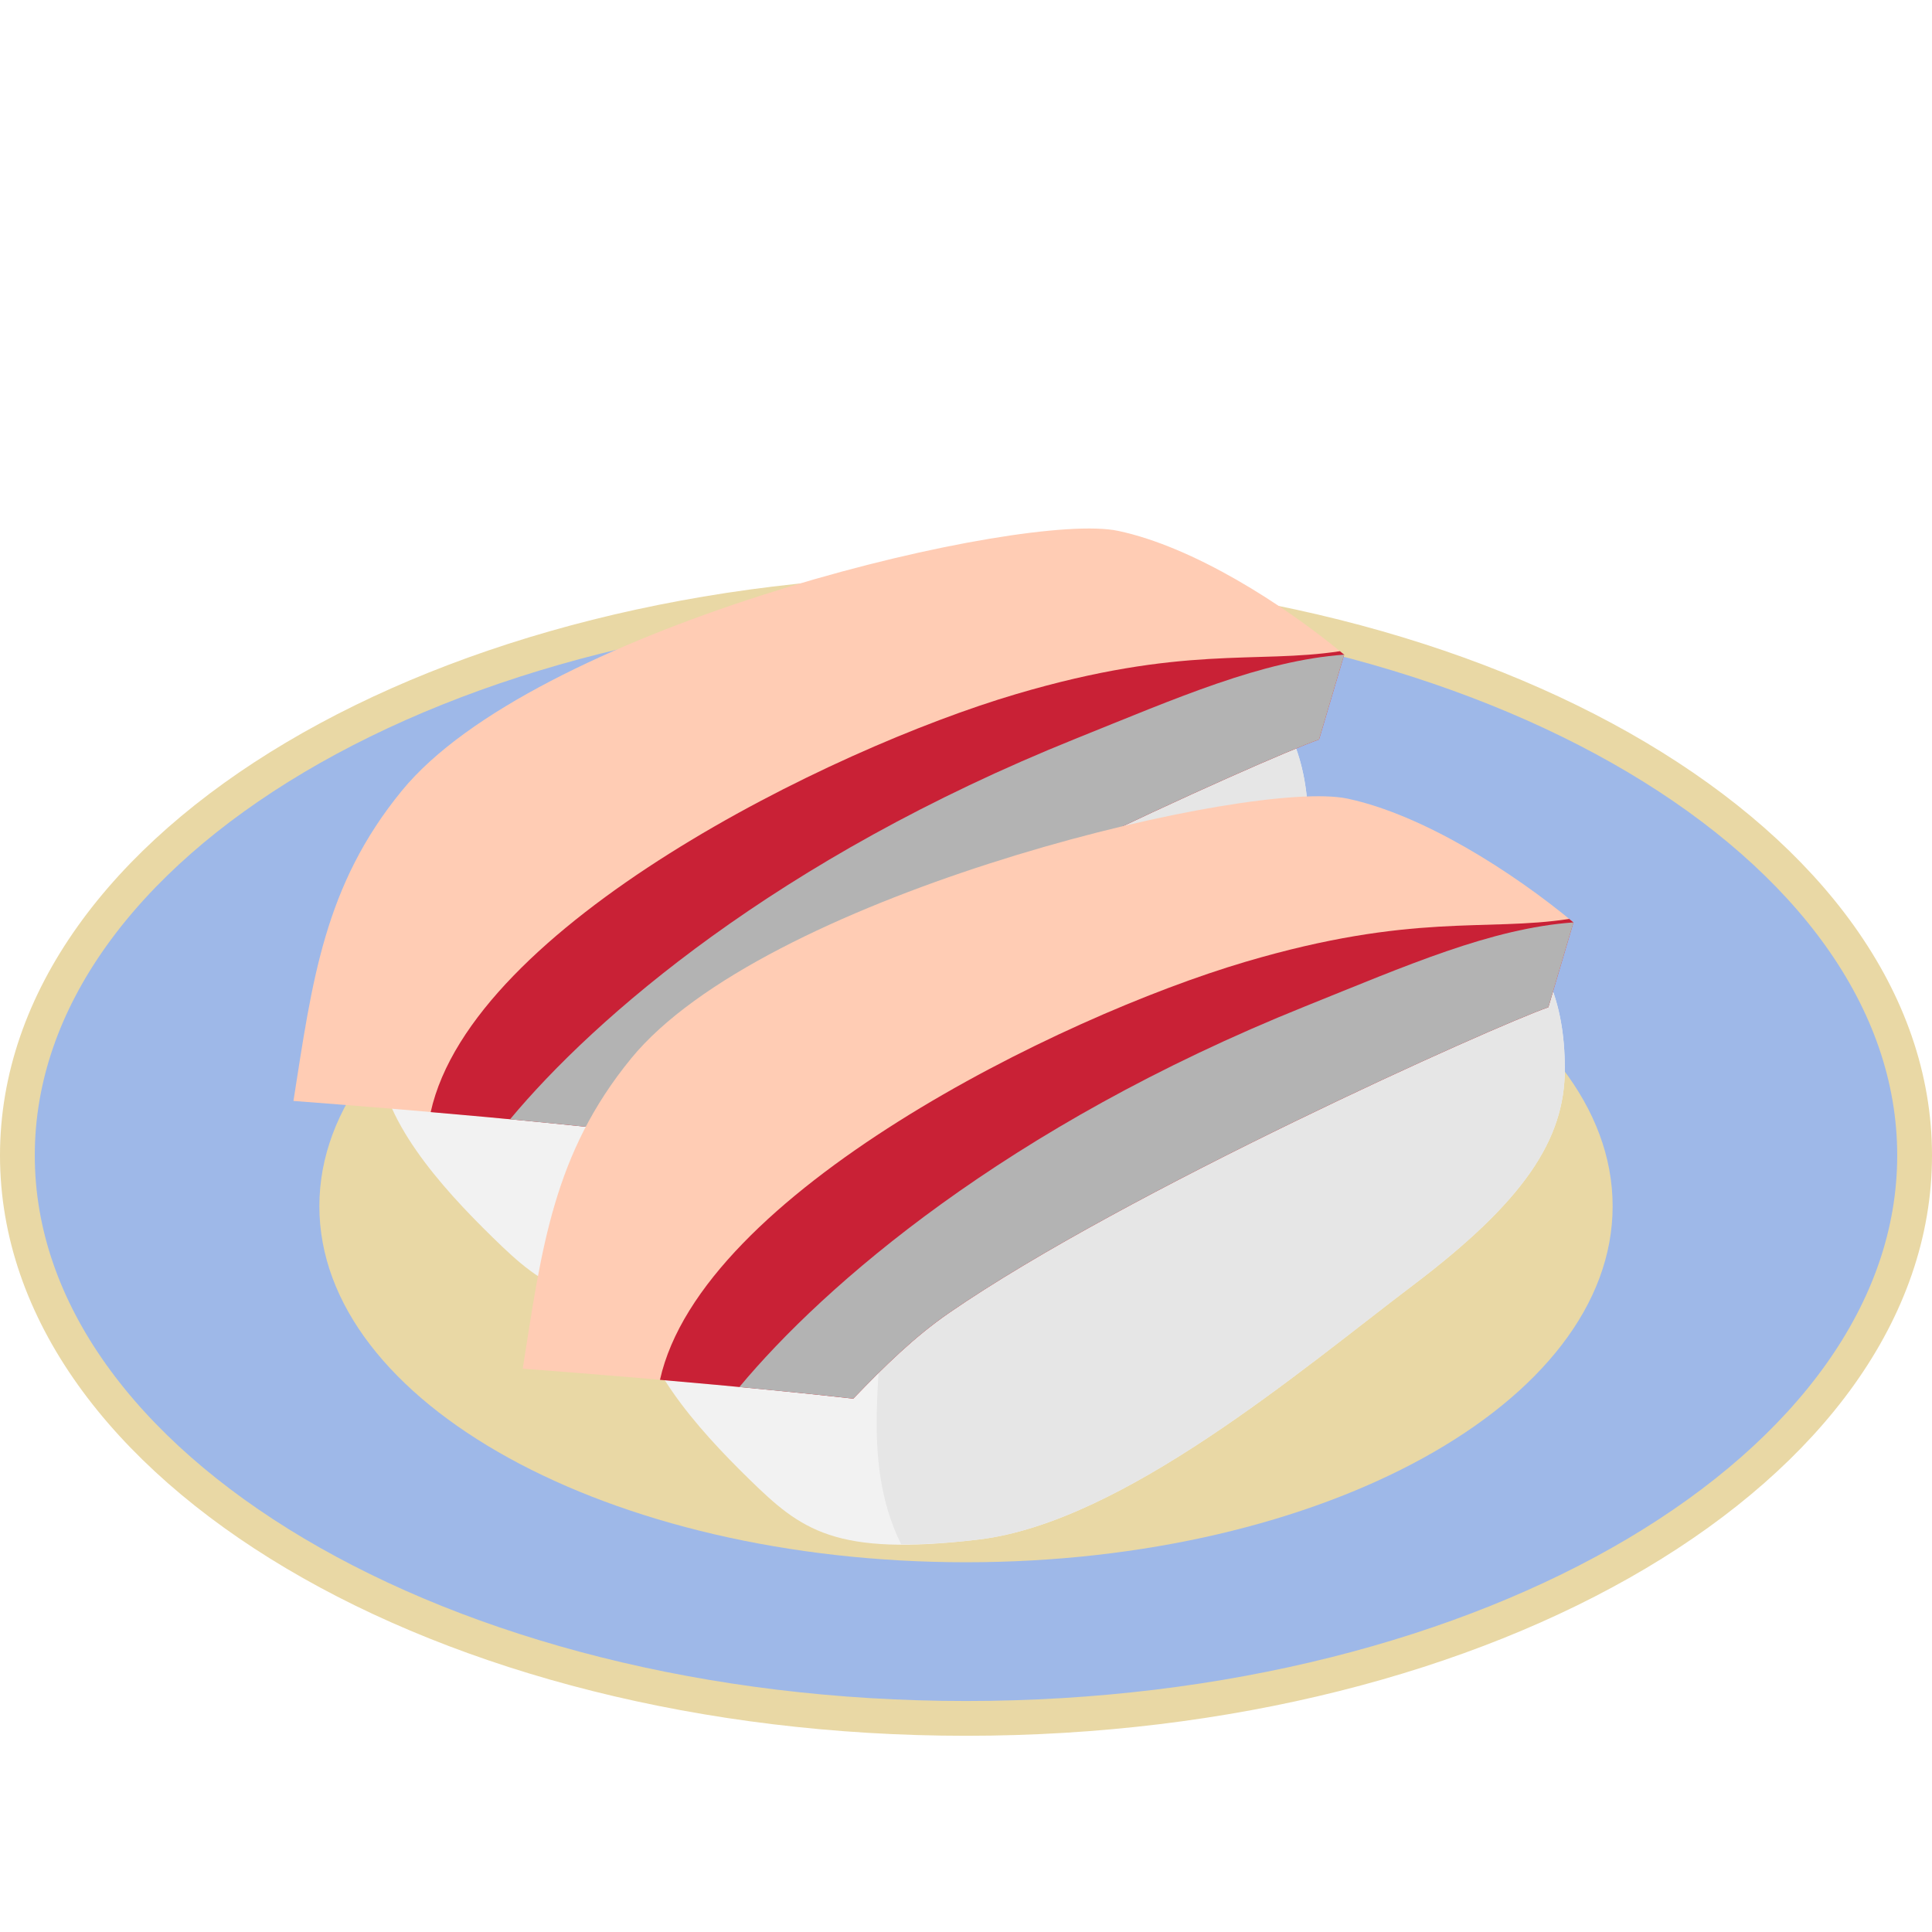
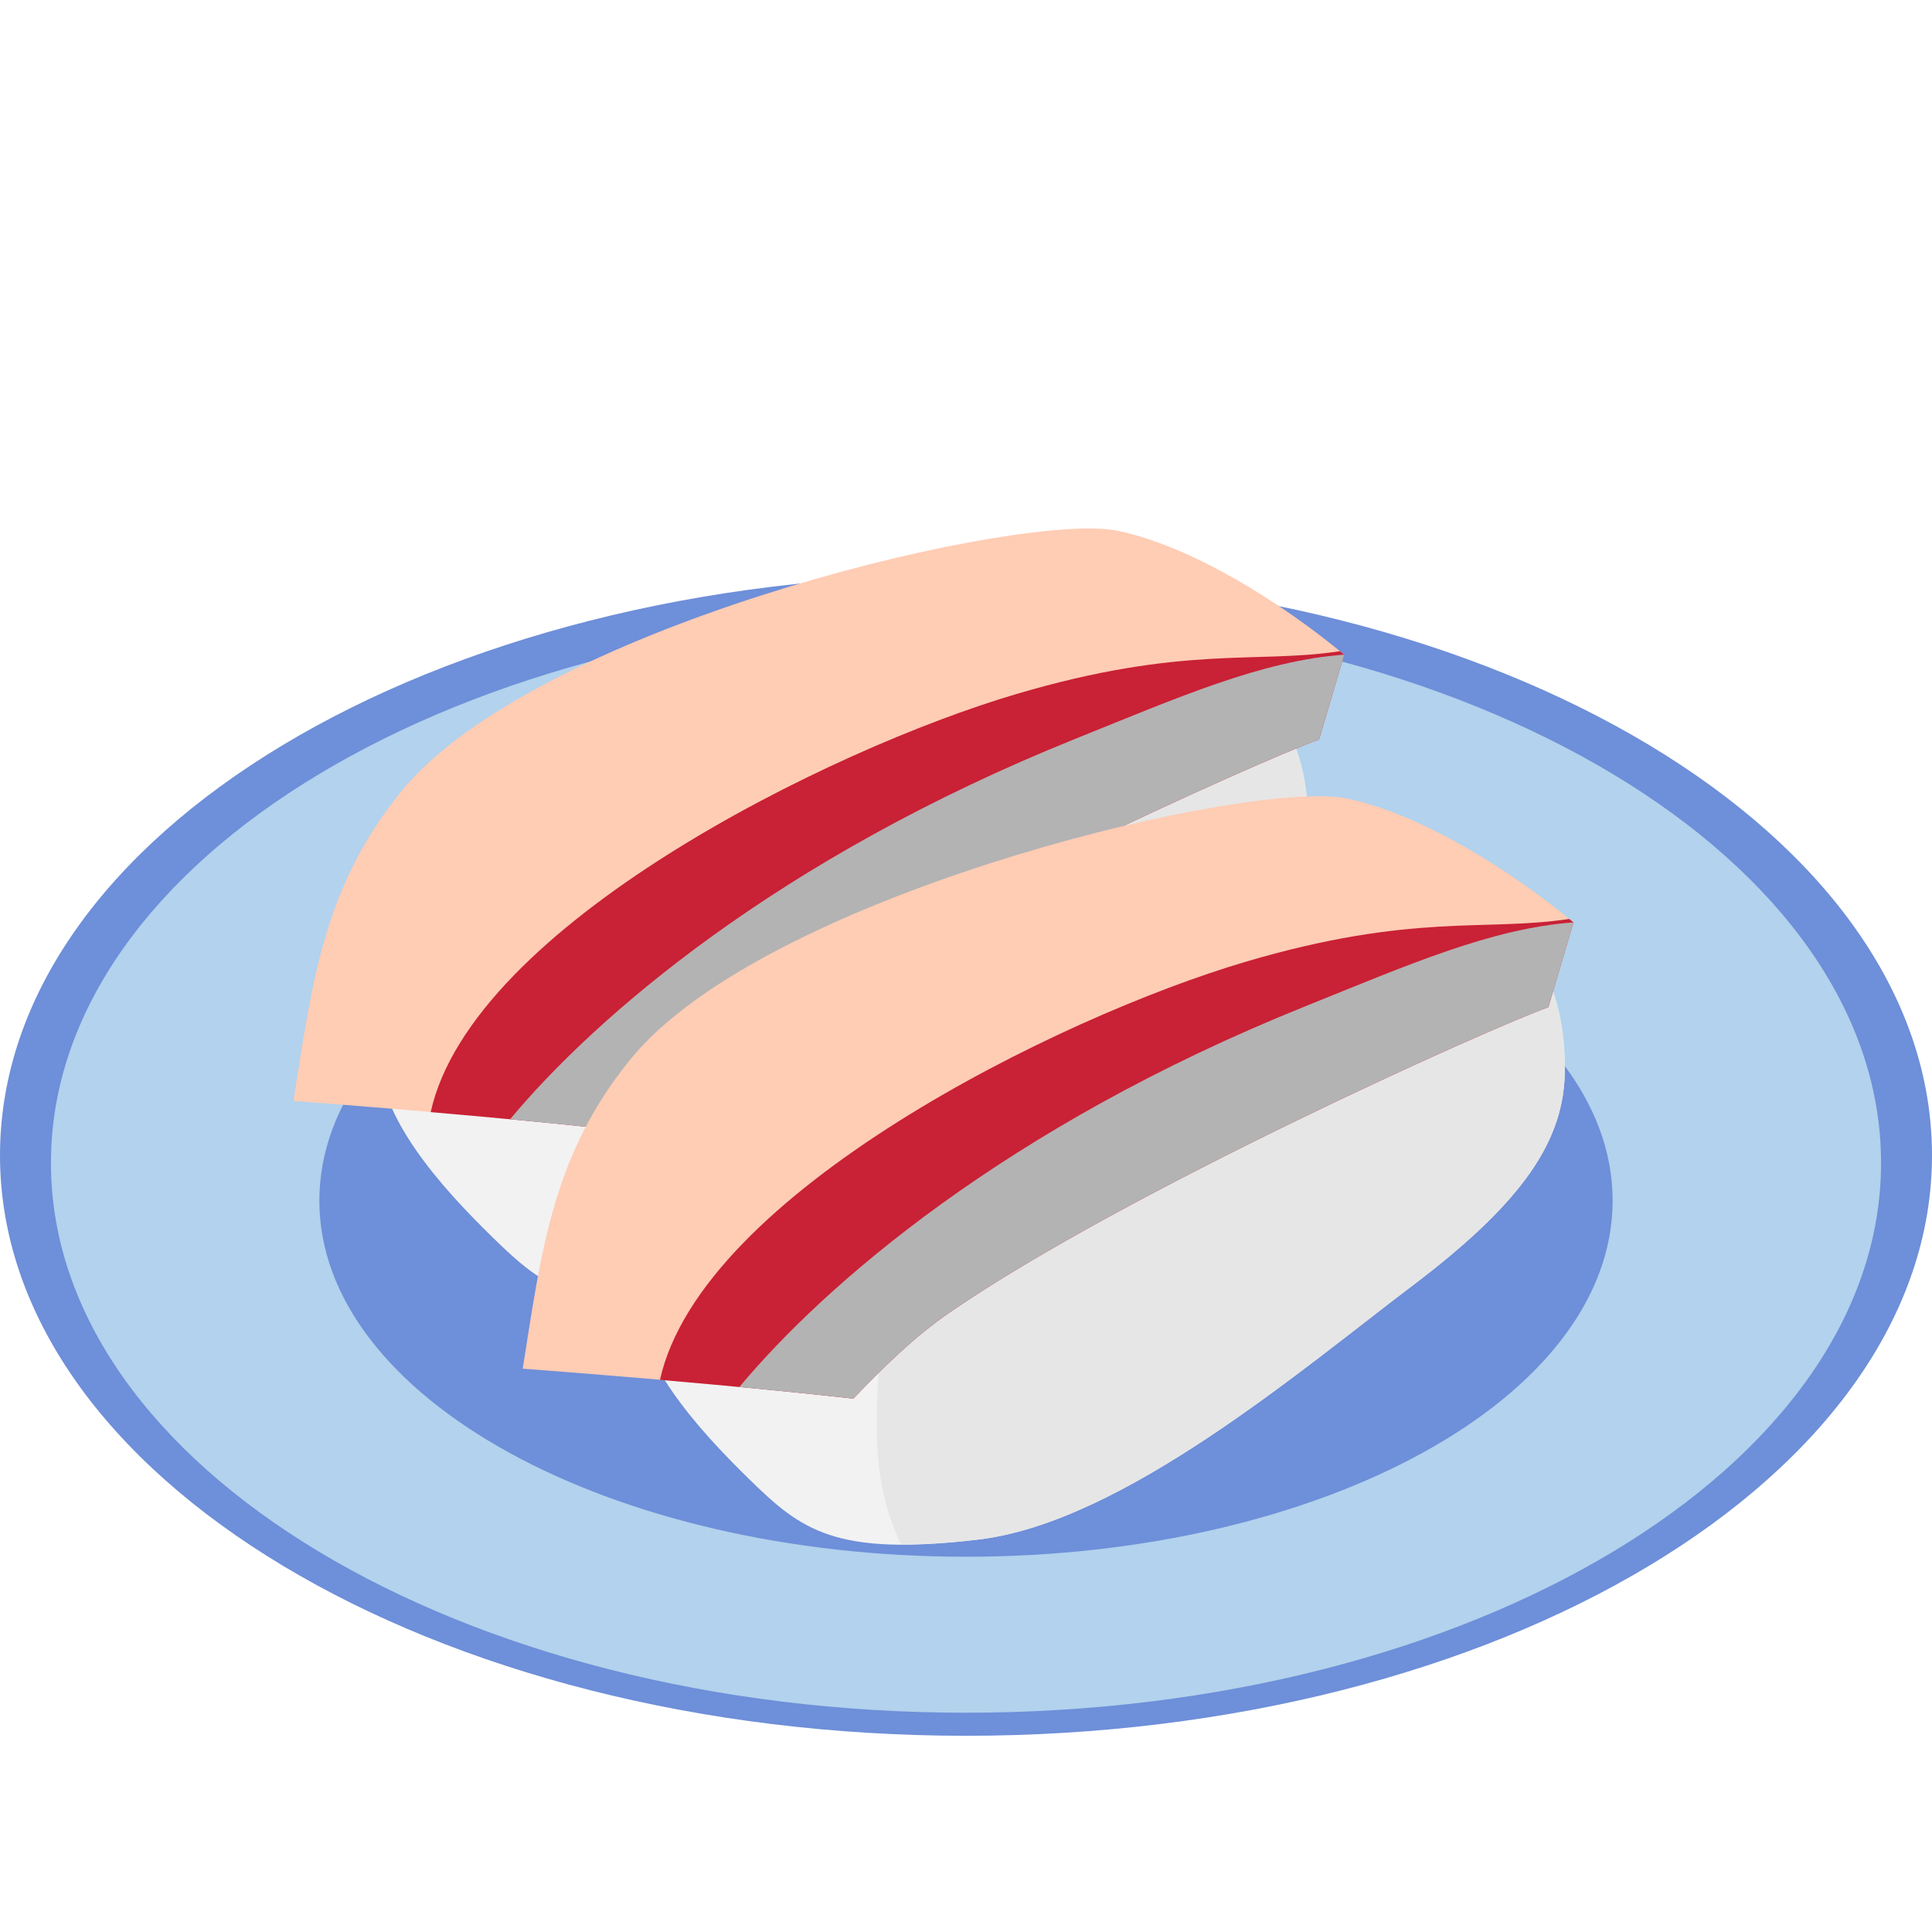
<svg xmlns="http://www.w3.org/2000/svg" viewBox="0 0 512 512" xml:space="preserve" version="1.1" id="svg2" width="512" height="512">
  <defs id="defs6">
    <clipPath id="clipPath16" clipPathUnits="userSpaceOnUse">
      <path id="path18" d="M 0,36 H 36 V 0 H 0 Z" />
    </clipPath>
    <clipPath id="clipPath28" clipPathUnits="userSpaceOnUse">
      <path id="path30" d="M 2.442,20.978 C 2.264,20.911 2.11,20.797 1.995,20.646 v 0 C 0.755,19.012 -0.619,12.529 3,9 V 9 C 6.557,5.532 9.822,4.696 11.777,4.505 v 0 C 11.81,4.502 11.885,4.498 11.918,4.498 v 0 c 2.458,0 18.332,10.761 19.524,13.235 v 0 c 1.371,2.842 1.281,8.399 -1.98,10.298 v 0 c -0.395,0.23 -0.914,0.337 -1.633,0.337 v 0 c -5.581,0 -24.582,-7.088 -25.387,-7.39" />
    </clipPath>
    <clipPath id="clipPath40" clipPathUnits="userSpaceOnUse">
      <path id="path42" d="M 0,36 H 36 V 0 H 0 Z" />
    </clipPath>
    <clipPath id="clipPath16-3" clipPathUnits="userSpaceOnUse">
      <path id="path18-6" d="M 0,36 H 36 V 0 H 0 Z" />
    </clipPath>
    <clipPath id="clipPath28-7" clipPathUnits="userSpaceOnUse">
      <path id="path30-5" d="M 2.442,20.978 C 2.264,20.911 2.11,20.797 1.995,20.646 v 0 C 0.755,19.012 -0.619,12.529 3,9 V 9 C 6.557,5.532 9.822,4.696 11.777,4.505 v 0 C 11.81,4.502 11.885,4.498 11.918,4.498 v 0 c 2.458,0 18.332,10.761 19.524,13.235 v 0 c 1.371,2.842 1.281,8.399 -1.98,10.298 v 0 c -0.395,0.23 -0.914,0.337 -1.633,0.337 v 0 c -5.581,0 -24.582,-7.088 -25.387,-7.39" />
    </clipPath>
    <clipPath id="clipPath16-9" clipPathUnits="userSpaceOnUse">
      <path id="path18-3" d="M 0,36 H 36 V 0 H 0 Z" />
    </clipPath>
    <clipPath id="clipPath28-6" clipPathUnits="userSpaceOnUse">
      <path id="path30-0" d="M 2.442,20.978 C 2.264,20.911 2.11,20.797 1.995,20.646 v 0 C 0.755,19.012 -0.619,12.529 3,9 V 9 C 6.557,5.532 9.822,4.696 11.777,4.505 v 0 C 11.81,4.502 11.885,4.498 11.918,4.498 v 0 c 2.458,0 18.332,10.761 19.524,13.235 v 0 c 1.371,2.842 1.281,8.399 -1.98,10.298 v 0 c -0.395,0.23 -0.914,0.337 -1.633,0.337 v 0 c -5.581,0 -24.582,-7.088 -25.387,-7.39" />
    </clipPath>
    <clipPath id="clipPath16-9-3" clipPathUnits="userSpaceOnUse">
      <path id="path18-3-6" d="M 0,36 H 36 V 0 H 0 Z" />
    </clipPath>
    <clipPath id="clipPath28-6-7" clipPathUnits="userSpaceOnUse">
      <path id="path30-0-5" d="M 2.442,20.978 C 2.264,20.911 2.11,20.797 1.995,20.646 v 0 C 0.755,19.012 -0.619,12.529 3,9 V 9 C 6.557,5.532 9.822,4.696 11.777,4.505 v 0 C 11.81,4.502 11.885,4.498 11.918,4.498 v 0 c 2.458,0 18.332,10.761 19.524,13.235 v 0 c 1.371,2.842 1.281,8.399 -1.98,10.298 v 0 c -0.395,0.23 -0.914,0.337 -1.633,0.337 v 0 c -5.581,0 -24.582,-7.088 -25.387,-7.39" />
    </clipPath>
    <clipPath id="clipPath16-9-7" clipPathUnits="userSpaceOnUse">
      <path id="path18-3-9" d="M 0,36 H 36 V 0 H 0 Z" />
    </clipPath>
    <clipPath id="clipPath28-6-2" clipPathUnits="userSpaceOnUse">
      <path id="path30-0-0" d="M 2.442,20.978 C 2.264,20.911 2.11,20.797 1.995,20.646 v 0 C 0.755,19.012 -0.619,12.529 3,9 V 9 C 6.557,5.532 9.822,4.696 11.777,4.505 v 0 C 11.81,4.502 11.885,4.498 11.918,4.498 v 0 c 2.458,0 18.332,10.761 19.524,13.235 v 0 c 1.371,2.842 1.281,8.399 -1.98,10.298 v 0 c -0.395,0.23 -0.914,0.337 -1.633,0.337 v 0 c -5.581,0 -24.582,-7.088 -25.387,-7.39" />
    </clipPath>
    <clipPath id="clipPath16-9-78" clipPathUnits="userSpaceOnUse">
      <path id="path18-3-4" d="M 0,36 H 36 V 0 H 0 Z" />
    </clipPath>
    <clipPath id="clipPath28-6-5" clipPathUnits="userSpaceOnUse">
      <path id="path30-0-03" d="M 2.442,20.978 C 2.264,20.911 2.11,20.797 1.995,20.646 v 0 C 0.755,19.012 -0.619,12.529 3,9 V 9 C 6.557,5.532 9.822,4.696 11.777,4.505 v 0 C 11.81,4.502 11.885,4.498 11.918,4.498 v 0 c 2.458,0 18.332,10.761 19.524,13.235 v 0 c 1.371,2.842 1.281,8.399 -1.98,10.298 v 0 c -0.395,0.23 -0.914,0.337 -1.633,0.337 v 0 c -5.581,0 -24.582,-7.088 -25.387,-7.39" />
    </clipPath>
    <clipPath id="clipPath16-9-7-6" clipPathUnits="userSpaceOnUse">
      <path id="path18-3-9-1" d="M 0,36 H 36 V 0 H 0 Z" />
    </clipPath>
    <clipPath id="clipPath28-6-2-0" clipPathUnits="userSpaceOnUse">
      <path id="path30-0-0-6" d="M 2.442,20.978 C 2.264,20.911 2.11,20.797 1.995,20.646 v 0 C 0.755,19.012 -0.619,12.529 3,9 V 9 C 6.557,5.532 9.822,4.696 11.777,4.505 v 0 C 11.81,4.502 11.885,4.498 11.918,4.498 v 0 c 2.458,0 18.332,10.761 19.524,13.235 v 0 c 1.371,2.842 1.281,8.399 -1.98,10.298 v 0 c -0.395,0.23 -0.914,0.337 -1.633,0.337 v 0 c -5.581,0 -24.582,-7.088 -25.387,-7.39" />
    </clipPath>
    <clipPath id="clipPath16-9-78-4" clipPathUnits="userSpaceOnUse">
      <path id="path18-3-4-9" d="M 0,36 H 36 V 0 H 0 Z" />
    </clipPath>
    <clipPath id="clipPath28-6-5-2" clipPathUnits="userSpaceOnUse">
      <path id="path30-0-03-0" d="M 2.442,20.978 C 2.264,20.911 2.11,20.797 1.995,20.646 v 0 C 0.755,19.012 -0.619,12.529 3,9 V 9 C 6.557,5.532 9.822,4.696 11.777,4.505 v 0 C 11.81,4.502 11.885,4.498 11.918,4.498 v 0 c 2.458,0 18.332,10.761 19.524,13.235 v 0 c 1.371,2.842 1.281,8.399 -1.98,10.298 v 0 c -0.395,0.23 -0.914,0.337 -1.633,0.337 v 0 c -5.581,0 -24.582,-7.088 -25.387,-7.39" />
    </clipPath>
    <clipPath id="clipPath16-9-1" clipPathUnits="userSpaceOnUse">
      <path id="path18-3-0" d="M 0,36 H 36 V 0 H 0 Z" />
    </clipPath>
    <clipPath id="clipPath28-6-3" clipPathUnits="userSpaceOnUse">
      <path id="path30-0-04" d="M 2.442,20.978 C 2.264,20.911 2.11,20.797 1.995,20.646 v 0 C 0.755,19.012 -0.619,12.529 3,9 V 9 C 6.557,5.532 9.822,4.696 11.777,4.505 v 0 C 11.81,4.502 11.885,4.498 11.918,4.498 v 0 c 2.458,0 18.332,10.761 19.524,13.235 v 0 c 1.371,2.842 1.281,8.399 -1.98,10.298 v 0 c -0.395,0.23 -0.914,0.337 -1.633,0.337 v 0 c -5.581,0 -24.582,-7.088 -25.387,-7.39" />
    </clipPath>
    <clipPath id="clipPath16-4" clipPathUnits="userSpaceOnUse">
      <path id="path18-4" d="M 0,36 H 36 V 0 H 0 Z" />
    </clipPath>
    <clipPath id="clipPath28-4" clipPathUnits="userSpaceOnUse">
      <path id="path30-7" d="M 2.442,20.978 C 2.264,20.911 2.11,20.797 1.995,20.646 v 0 C 0.755,19.012 -0.619,12.529 3,9 V 9 C 6.557,5.532 9.822,4.696 11.777,4.505 v 0 C 11.81,4.502 11.885,4.498 11.918,4.498 v 0 c 2.458,0 18.332,10.761 19.524,13.235 v 0 c 1.371,2.842 1.281,8.399 -1.98,10.298 v 0 c -0.395,0.23 -0.914,0.337 -1.633,0.337 v 0 c -5.581,0 -24.582,-7.088 -25.387,-7.39" />
    </clipPath>
+     <clipPath clipPathUnits="userSpaceOnUse" id="clipPath16-5">
+       <path d="M 0,36 H 36 V 0 H 0 Z" id="path18-62" />
+     </clipPath>
+     <clipPath clipPathUnits="userSpaceOnUse" id="clipPath28-9">
+       <path d="M 2.442,20.978 C 2.264,20.911 2.11,20.797 1.995,20.646 v 0 C 0.755,19.012 -0.619,12.529 3,9 V 9 C 6.557,5.532 9.822,4.696 11.777,4.505 v 0 C 11.81,4.502 11.885,4.498 11.918,4.498 v 0 c 2.458,0 18.332,10.761 19.524,13.235 v 0 c 1.371,2.842 1.281,8.399 -1.98,10.298 v 0 c -0.395,0.23 -0.914,0.337 -1.633,0.337 v 0 c -5.581,0 -24.582,-7.088 -25.387,-7.39" id="path30-1" />
+     </clipPath>
+     <clipPath clipPathUnits="userSpaceOnUse" id="clipPath40-2">
+       <path d="M 0,36 H 36 V 0 H 0 Z" id="path42-7" />
+     </clipPath>
+     <clipPath clipPathUnits="userSpaceOnUse" id="clipPath16-3-0">
+       <path d="M 0,36 H 36 V 0 H 0 Z" id="path18-6-9" />
+     </clipPath>
+     <clipPath clipPathUnits="userSpaceOnUse" id="clipPath28-7-3">
+       <path d="M 2.442,20.978 C 2.264,20.911 2.11,20.797 1.995,20.646 v 0 C 0.755,19.012 -0.619,12.529 3,9 V 9 C 6.557,5.532 9.822,4.696 11.777,4.505 v 0 C 11.81,4.502 11.885,4.498 11.918,4.498 v 0 c 2.458,0 18.332,10.761 19.524,13.235 v 0 c 1.371,2.842 1.281,8.399 -1.98,10.298 v 0 c -0.395,0.23 -0.914,0.337 -1.633,0.337 v 0 c -5.581,0 -24.582,-7.088 -25.387,-7.39" id="path30-5-6" />
+     </clipPath>
+     <clipPath clipPathUnits="userSpaceOnUse" id="clipPath16-9-0">
+       <path d="M 0,36 H 36 V 0 H 0 Z" id="path18-3-62" />
+     </clipPath>
+     <clipPath clipPathUnits="userSpaceOnUse" id="clipPath28-6-6">
+       <path d="M 2.442,20.978 C 2.264,20.911 2.11,20.797 1.995,20.646 v 0 C 0.755,19.012 -0.619,12.529 3,9 V 9 C 6.557,5.532 9.822,4.696 11.777,4.505 v 0 C 11.81,4.502 11.885,4.498 11.918,4.498 v 0 c 2.458,0 18.332,10.761 19.524,13.235 v 0 c 1.371,2.842 1.281,8.399 -1.98,10.298 v 0 c -0.395,0.23 -0.914,0.337 -1.633,0.337 v 0 c -5.581,0 -24.582,-7.088 -25.387,-7.39" id="path30-0-1" />
+     </clipPath>
+     <clipPath clipPathUnits="userSpaceOnUse" id="clipPath16-9-3-8">
+       <path d="M 0,36 H 36 V 0 H 0 Z" id="path18-3-6-7" />
+     </clipPath>
+     <clipPath clipPathUnits="userSpaceOnUse" id="clipPath28-6-7-9">
+       <path d="M 2.442,20.978 C 2.264,20.911 2.11,20.797 1.995,20.646 v 0 C 0.755,19.012 -0.619,12.529 3,9 V 9 C 6.557,5.532 9.822,4.696 11.777,4.505 v 0 C 11.81,4.502 11.885,4.498 11.918,4.498 v 0 c 2.458,0 18.332,10.761 19.524,13.235 v 0 c 1.371,2.842 1.281,8.399 -1.98,10.298 v 0 c -0.395,0.23 -0.914,0.337 -1.633,0.337 v 0 c -5.581,0 -24.582,-7.088 -25.387,-7.39" id="path30-0-5-2" />
+     </clipPath>
+     <clipPath clipPathUnits="userSpaceOnUse" id="clipPath16-9-7-0">
+       <path d="M 0,36 H 36 V 0 H 0 Z" id="path18-3-9-2" />
+     </clipPath>
+     <clipPath clipPathUnits="userSpaceOnUse" id="clipPath28-6-2-3">
+       <path d="M 2.442,20.978 C 2.264,20.911 2.11,20.797 1.995,20.646 v 0 C 0.755,19.012 -0.619,12.529 3,9 V 9 C 6.557,5.532 9.822,4.696 11.777,4.505 v 0 C 11.81,4.502 11.885,4.498 11.918,4.498 v 0 c 2.458,0 18.332,10.761 19.524,13.235 v 0 c 1.371,2.842 1.281,8.399 -1.98,10.298 v 0 c -0.395,0.23 -0.914,0.337 -1.633,0.337 v 0 c -5.581,0 -24.582,-7.088 -25.387,-7.39" id="path30-0-0-7" />
+     </clipPath>
+     <clipPath clipPathUnits="userSpaceOnUse" id="clipPath16-9-78-5">
+       <path d="M 0,36 H 36 V 0 H 0 Z" id="path18-3-4-92" />
+     </clipPath>
+     <clipPath clipPathUnits="userSpaceOnUse" id="clipPath28-6-5-28">
+       <path d="M 2.442,20.978 C 2.264,20.911 2.11,20.797 1.995,20.646 v 0 C 0.755,19.012 -0.619,12.529 3,9 V 9 C 6.557,5.532 9.822,4.696 11.777,4.505 v 0 C 11.81,4.502 11.885,4.498 11.918,4.498 v 0 c 2.458,0 18.332,10.761 19.524,13.235 v 0 c 1.371,2.842 1.281,8.399 -1.98,10.298 v 0 c -0.395,0.23 -0.914,0.337 -1.633,0.337 v 0 c -5.581,0 -24.582,-7.088 -25.387,-7.39" id="path30-0-03-9" />
+     </clipPath>
+     <clipPath clipPathUnits="userSpaceOnUse" id="clipPath16-9-7-6-7">
+       <path d="M 0,36 H 36 V 0 H 0 Z" id="path18-3-9-1-3" />
+     </clipPath>
+     <clipPath clipPathUnits="userSpaceOnUse" id="clipPath28-6-2-0-6">
+       <path d="M 2.442,20.978 C 2.264,20.911 2.11,20.797 1.995,20.646 v 0 C 0.755,19.012 -0.619,12.529 3,9 V 9 C 6.557,5.532 9.822,4.696 11.777,4.505 v 0 C 11.81,4.502 11.885,4.498 11.918,4.498 v 0 c 2.458,0 18.332,10.761 19.524,13.235 v 0 c 1.371,2.842 1.281,8.399 -1.98,10.298 v 0 c -0.395,0.23 -0.914,0.337 -1.633,0.337 v 0 c -5.581,0 -24.582,-7.088 -25.387,-7.39" id="path30-0-0-6-1" />
+     </clipPath>
+     <clipPath clipPathUnits="userSpaceOnUse" id="clipPath16-9-78-4-2">
+       <path d="M 0,36 H 36 V 0 H 0 Z" id="path18-3-4-9-9" />
+     </clipPath>
+     <clipPath clipPathUnits="userSpaceOnUse" id="clipPath28-6-5-2-3">
+       <path d="M 2.442,20.978 C 2.264,20.911 2.11,20.797 1.995,20.646 v 0 C 0.755,19.012 -0.619,12.529 3,9 V 9 C 6.557,5.532 9.822,4.696 11.777,4.505 v 0 C 11.81,4.502 11.885,4.498 11.918,4.498 v 0 c 2.458,0 18.332,10.761 19.524,13.235 v 0 c 1.371,2.842 1.281,8.399 -1.98,10.298 v 0 c -0.395,0.23 -0.914,0.337 -1.633,0.337 v 0 c -5.581,0 -24.582,-7.088 -25.387,-7.39" id="path30-0-03-0-1" />
+     </clipPath>
+     <clipPath clipPathUnits="userSpaceOnUse" id="clipPath16-9-1-9">
+       <path d="M 0,36 H 36 V 0 H 0 Z" id="path18-3-0-4" />
+     </clipPath>
+     <clipPath clipPathUnits="userSpaceOnUse" id="clipPath28-6-3-7">
+       <path d="M 2.442,20.978 C 2.264,20.911 2.11,20.797 1.995,20.646 v 0 C 0.755,19.012 -0.619,12.529 3,9 V 9 C 6.557,5.532 9.822,4.696 11.777,4.505 v 0 C 11.81,4.502 11.885,4.498 11.918,4.498 v 0 c 2.458,0 18.332,10.761 19.524,13.235 v 0 c 1.371,2.842 1.281,8.399 -1.98,10.298 v 0 c -0.395,0.23 -0.914,0.337 -1.633,0.337 v 0 c -5.581,0 -24.582,-7.088 -25.387,-7.39" id="path30-0-04-8" />
+     </clipPath>
+     <clipPath clipPathUnits="userSpaceOnUse" id="clipPath16-4-4">
+       <path d="M 0,36 H 36 V 0 H 0 Z" id="path18-4-5" />
+     </clipPath>
+     <clipPath clipPathUnits="userSpaceOnUse" id="clipPath28-4-0">
+       <path d="M 2.442,20.978 C 2.264,20.911 2.11,20.797 1.995,20.646 v 0 C 0.755,19.012 -0.619,12.529 3,9 V 9 C 6.557,5.532 9.822,4.696 11.777,4.505 v 0 C 11.81,4.502 11.885,4.498 11.918,4.498 v 0 c 2.458,0 18.332,10.761 19.524,13.235 v 0 c 1.371,2.842 1.281,8.399 -1.98,10.298 v 0 c -0.395,0.23 -0.914,0.337 -1.633,0.337 v 0 c -5.581,0 -24.582,-7.088 -25.387,-7.39" id="path30-7-3" />
+     </clipPath>
  </defs>
  <g id="layer3" style="display:inline" transform="translate(0,467)">
-     <g transform="translate(0,2.2517395e-6)" style="display:inline" id="g881">
-       <ellipse ry="149.2" rx="251.391" cy="-160.809" cx="256" id="path13935" style="opacity:1;fill:#9eb8e8;fill-opacity:1;stroke:#e9d8a5;stroke-width:9.219;stroke-linecap:round;stroke-linejoin:round;stroke-miterlimit:4;stroke-dasharray:none;stroke-dashoffset:0;stroke-opacity:1" />
-       <ellipse ry="94.36" rx="171.365" cy="-147.346" cx="256" id="path13935-2" style="opacity:1;fill:#e9d8a5;fill-opacity:1;stroke:none;stroke-width:0.326;stroke-linecap:round;stroke-linejoin:round;stroke-miterlimit:4;stroke-dasharray:1.954, 0.651;stroke-dashoffset:0;stroke-opacity:1" />
+     <g id="layer3-6" style="display:inline">
+       <g id="g937">
+         <ellipse ry="153.809" rx="256" cy="-160.809" cx="256" id="path879" style="opacity:1;vector-effect:none;fill:#6e8fd9;fill-opacity:1;stroke:none;stroke-width:13.268;stroke-linecap:butt;stroke-linejoin:miter;stroke-miterlimit:4;stroke-dasharray:none;stroke-dashoffset:0;stroke-opacity:1" />
+         <path transform="translate(0,-467)" id="path879-6" d="M 256,162.492 A 242.5,145.698 0 0 0 13.5,308.191 242.5,145.698 0 0 0 256,453.889 242.5,145.698 0 0 0 498.5,308.191 242.5,145.698 0 0 0 256,162.492 Z m 0,61.338 A 171.365,94.36 0 0 1 427.365,318.191 171.365,94.36 0 0 1 256,412.551 171.365,94.36 0 0 1 84.635,318.191 171.365,94.36 0 0 1 256,223.83 Z" style="display:inline;opacity:1;vector-effect:none;fill:#b2d2ed;fill-opacity:1;stroke:none;stroke-width:12.568;stroke-linecap:butt;stroke-linejoin:miter;stroke-miterlimit:4;stroke-dasharray:none;stroke-dashoffset:0;stroke-opacity:1" />
+       </g>
    </g>
  </g>
  <g id="layer2" style="display:inline" transform="translate(0,467)">
    <path style="opacity:1;vector-effect:none;fill:#f2f2f2;fill-opacity:1;stroke:none;stroke-width:11.15;stroke-linecap:butt;stroke-linejoin:miter;stroke-miterlimit:4;stroke-dasharray:none;stroke-dashoffset:0;stroke-opacity:1" d="m 265.829,-301.729 c -35.792,6.511 -114.364,33.532 -141.15,49.917 -26.786,16.385 -24.454,46.839 -24.349,63.948 0.105,17.109 16.477,35.352 30.226,48.78 13.748,13.428 22.608,20.569 60.855,15.994 38.247,-4.575 85.595,-45.094 115.017,-67.352 29.422,-22.258 40.285,-38.583 40.284,-57.262 0.002,-18.68 -5.694,-30.467 -17.619,-42.709 -11.925,-12.242 -27.471,-17.825 -63.263,-11.315 z" id="path886-9" />
    <path style="opacity:1;vector-effect:none;fill:#e6e6e6;fill-opacity:1;stroke:none;stroke-width:11.578;stroke-linecap:butt;stroke-linejoin:miter;stroke-miterlimit:4;stroke-dasharray:none;stroke-dashoffset:0;stroke-opacity:1" d="m 289.142,-304.424 c -6.677,0.201 -14.375,1.059 -23.323,2.687 -22.114,4.023 -60.527,15.887 -92.999,28.223 -12.581,23.913 -6.383,50.634 -6.4,77.782 0.01,25.674 -6.89,50.989 4.413,73.921 5.816,0.037 12.412,-0.311 20.569,-1.287 38.247,-4.575 85.613,-45.092 115.035,-67.35 29.422,-22.258 40.281,-38.578 40.279,-57.258 0.002,-18.68 -5.709,-30.476 -17.633,-42.718 -8.943,-9.181 -19.909,-14.601 -39.941,-13.998 z" id="path927-7" />
    <path style="opacity:1;fill:#ffccb4;fill-opacity:1;stroke:none;stroke-width:0.269;stroke-linecap:round;stroke-linejoin:round;stroke-miterlimit:4;stroke-dasharray:1.611, 0.537;stroke-dashoffset:0;stroke-opacity:1" d="m 293.61,-326.719 c -30.943,-3.114 -152.51,27.004 -187.1,69.243 -20.655,25.223 -23.734,50.416 -28.745,82.236 38.497,2.919 66.923,5.601 87.596,7.938 8.239,-8.572 16.197,-16.386 25.38,-22.722 46.748,-32.252 144.619,-76.053 158.824,-80.998 l 6.658,-22.487 c -16.225,-13.463 -39.964,-28.578 -59.906,-32.805 -0.804,-0.17 -1.708,-0.305 -2.706,-0.406 z" id="path12905-2-5" />
    <path style="opacity:1;vector-effect:none;fill:#c92136;fill-opacity:1;stroke:none;stroke-width:1.121;stroke-linecap:butt;stroke-linejoin:miter;stroke-miterlimit:4;stroke-dasharray:none;stroke-dashoffset:0;stroke-opacity:1" d="m 355.094,-294.426 c -22.339,3.412 -41.522,-1.718 -85.867,11.385 -49.297,14.567 -144.125,61.295 -155.092,110.76 20.642,1.782 37.78,3.46 51.226,4.98 8.239,-8.572 16.197,-16.386 25.38,-22.722 46.748,-32.252 144.619,-76.053 158.824,-80.998 l 6.658,-22.487 z" id="path933-3" />
    <path style="opacity:1;vector-effect:none;fill:#b3b3b3;fill-opacity:1;stroke:none;stroke-width:1.121;stroke-linecap:butt;stroke-linejoin:miter;stroke-miterlimit:4;stroke-dasharray:none;stroke-dashoffset:0;stroke-opacity:1" d="m 356.222,-293.509 c -21.881,1.571 -44.169,11.412 -71.075,22.233 -79.379,31.924 -127.524,73.95 -149.969,100.891 11.376,1.078 21.627,2.116 30.183,3.083 8.239,-8.572 16.197,-16.386 25.38,-22.722 46.748,-32.252 144.619,-76.053 158.824,-80.998 z" id="path915-8" />
  </g>
  <g id="layer1" style="display:inline" transform="translate(0,467)">
    <path style="opacity:1;vector-effect:none;fill:#f2f2f2;fill-opacity:1;stroke:none;stroke-width:11.15;stroke-linecap:butt;stroke-linejoin:miter;stroke-miterlimit:4;stroke-dasharray:none;stroke-dashoffset:0;stroke-opacity:1" d="m 333.809,-237.654 c -35.792,6.511 -114.364,33.532 -141.15,49.917 -26.786,16.385 -24.454,46.839 -24.349,63.948 0.105,17.109 16.477,35.352 30.226,48.78 13.748,13.428 22.608,20.569 60.855,15.994 38.247,-4.575 85.595,-45.094 115.017,-67.352 29.422,-22.258 40.285,-38.583 40.284,-57.262 0.002,-18.68 -5.694,-30.467 -17.619,-42.709 -11.925,-12.242 -27.471,-17.825 -63.263,-11.315 z" id="path886" />
    <path style="opacity:1;vector-effect:none;fill:#e6e6e6;fill-opacity:1;stroke:none;stroke-width:11.578;stroke-linecap:butt;stroke-linejoin:miter;stroke-miterlimit:4;stroke-dasharray:none;stroke-dashoffset:0;stroke-opacity:1" d="m 357.122,-240.348 c -6.677,0.201 -14.375,1.059 -23.323,2.687 -22.114,4.023 -60.527,15.887 -92.999,28.223 -12.581,23.913 -6.383,50.634 -6.4,77.782 0.01,25.674 -6.89,50.989 4.413,73.921 5.816,0.037 12.412,-0.311 20.569,-1.287 38.247,-4.575 85.613,-45.092 115.035,-67.35 29.422,-22.258 40.281,-38.578 40.279,-57.258 0.002,-18.68 -5.709,-30.476 -17.633,-42.718 -8.943,-9.181 -19.909,-14.601 -39.941,-13.998 z" id="path927" />
    <path style="opacity:1;fill:#ffccb4;fill-opacity:1;stroke:none;stroke-width:0.269;stroke-linecap:round;stroke-linejoin:round;stroke-miterlimit:4;stroke-dasharray:1.611, 0.537;stroke-dashoffset:0;stroke-opacity:1" d="m 354.376,-255.765 c -30.943,-3.114 -152.51,27.004 -187.1,69.243 -20.655,25.223 -23.734,50.416 -28.745,82.236 38.497,2.919 66.923,5.601 87.596,7.938 8.239,-8.572 16.197,-16.386 25.38,-22.722 46.748,-32.252 144.619,-76.053 158.824,-80.998 l 6.658,-22.487 c -16.225,-13.463 -39.964,-28.578 -59.906,-32.805 -0.804,-0.17 -1.708,-0.305 -2.706,-0.406 z" id="path12905-2" />
    <path style="opacity:1;vector-effect:none;fill:#c92136;fill-opacity:1;stroke:none;stroke-width:1.121;stroke-linecap:butt;stroke-linejoin:miter;stroke-miterlimit:4;stroke-dasharray:none;stroke-dashoffset:0;stroke-opacity:1" d="m 415.859,-223.473 c -22.339,3.412 -41.522,-1.718 -85.867,11.385 -49.297,14.567 -144.125,61.295 -155.092,110.76 20.642,1.782 37.78,3.46 51.226,4.98 8.239,-8.572 16.197,-16.386 25.38,-22.722 46.748,-32.252 144.619,-76.053 158.824,-80.998 l 6.658,-22.487 z" id="path933" />
    <path style="opacity:1;vector-effect:none;fill:#b3b3b3;fill-opacity:1;stroke:none;stroke-width:1.121;stroke-linecap:butt;stroke-linejoin:miter;stroke-miterlimit:4;stroke-dasharray:none;stroke-dashoffset:0;stroke-opacity:1" d="m 416.988,-222.555 c -21.881,1.571 -44.169,11.412 -71.075,22.233 -79.379,31.924 -127.524,73.95 -149.969,100.891 11.376,1.078 21.627,2.116 30.183,3.083 8.239,-8.572 16.197,-16.386 25.38,-22.722 46.748,-32.252 144.619,-76.053 158.824,-80.998 z" id="path915" />
  </g>
</svg>
